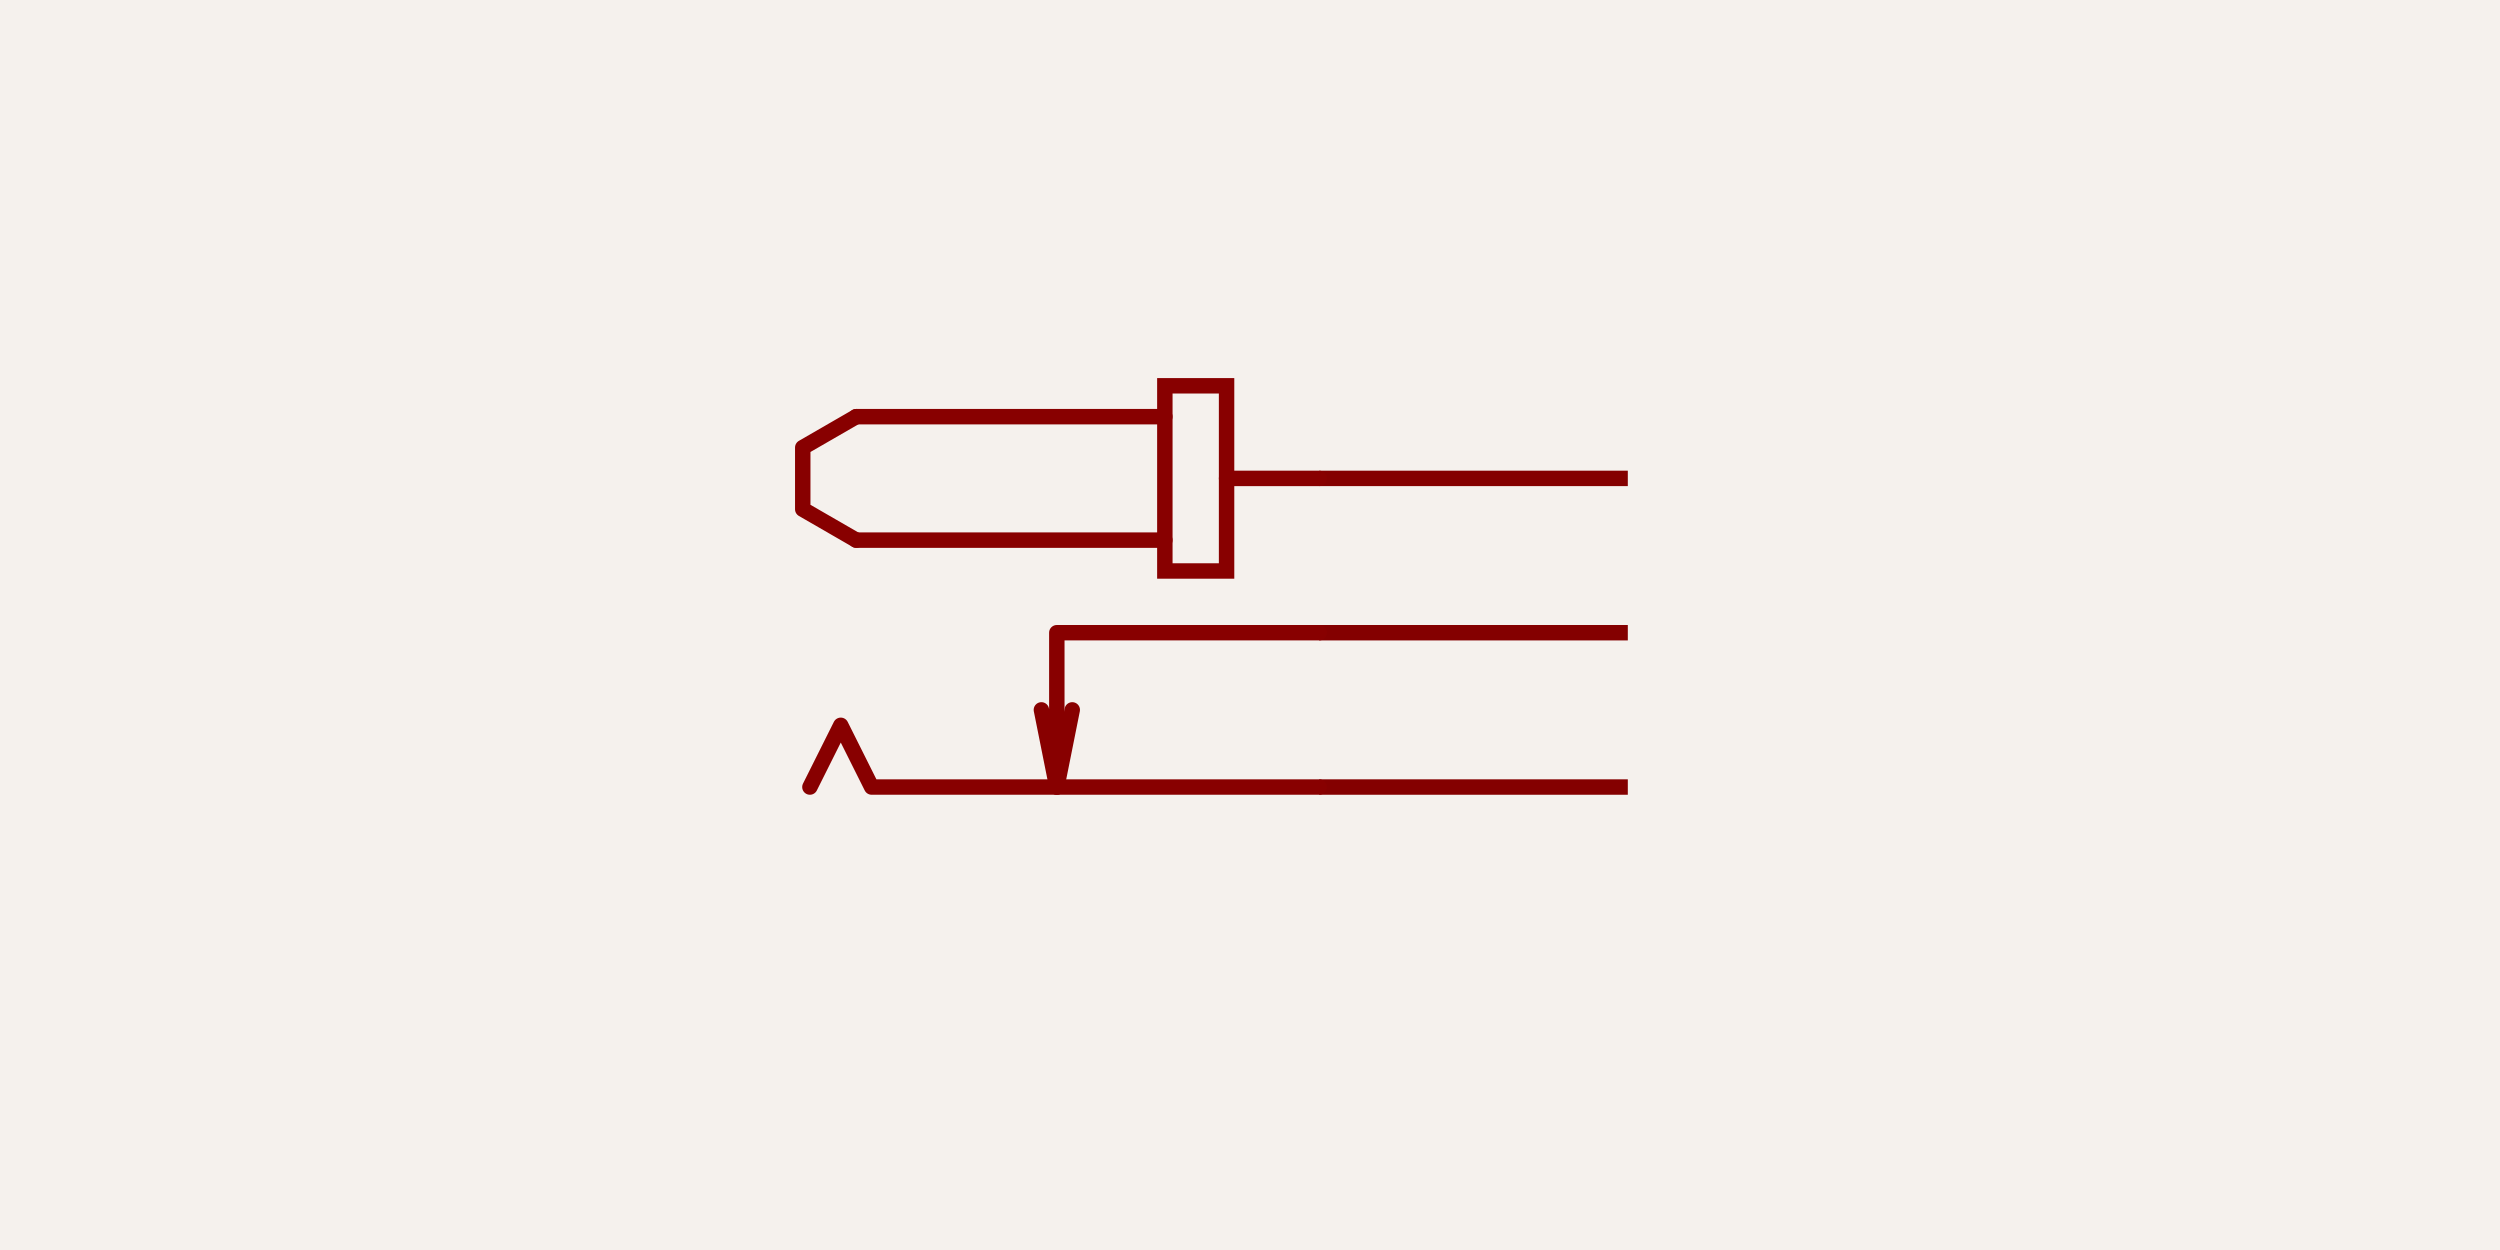
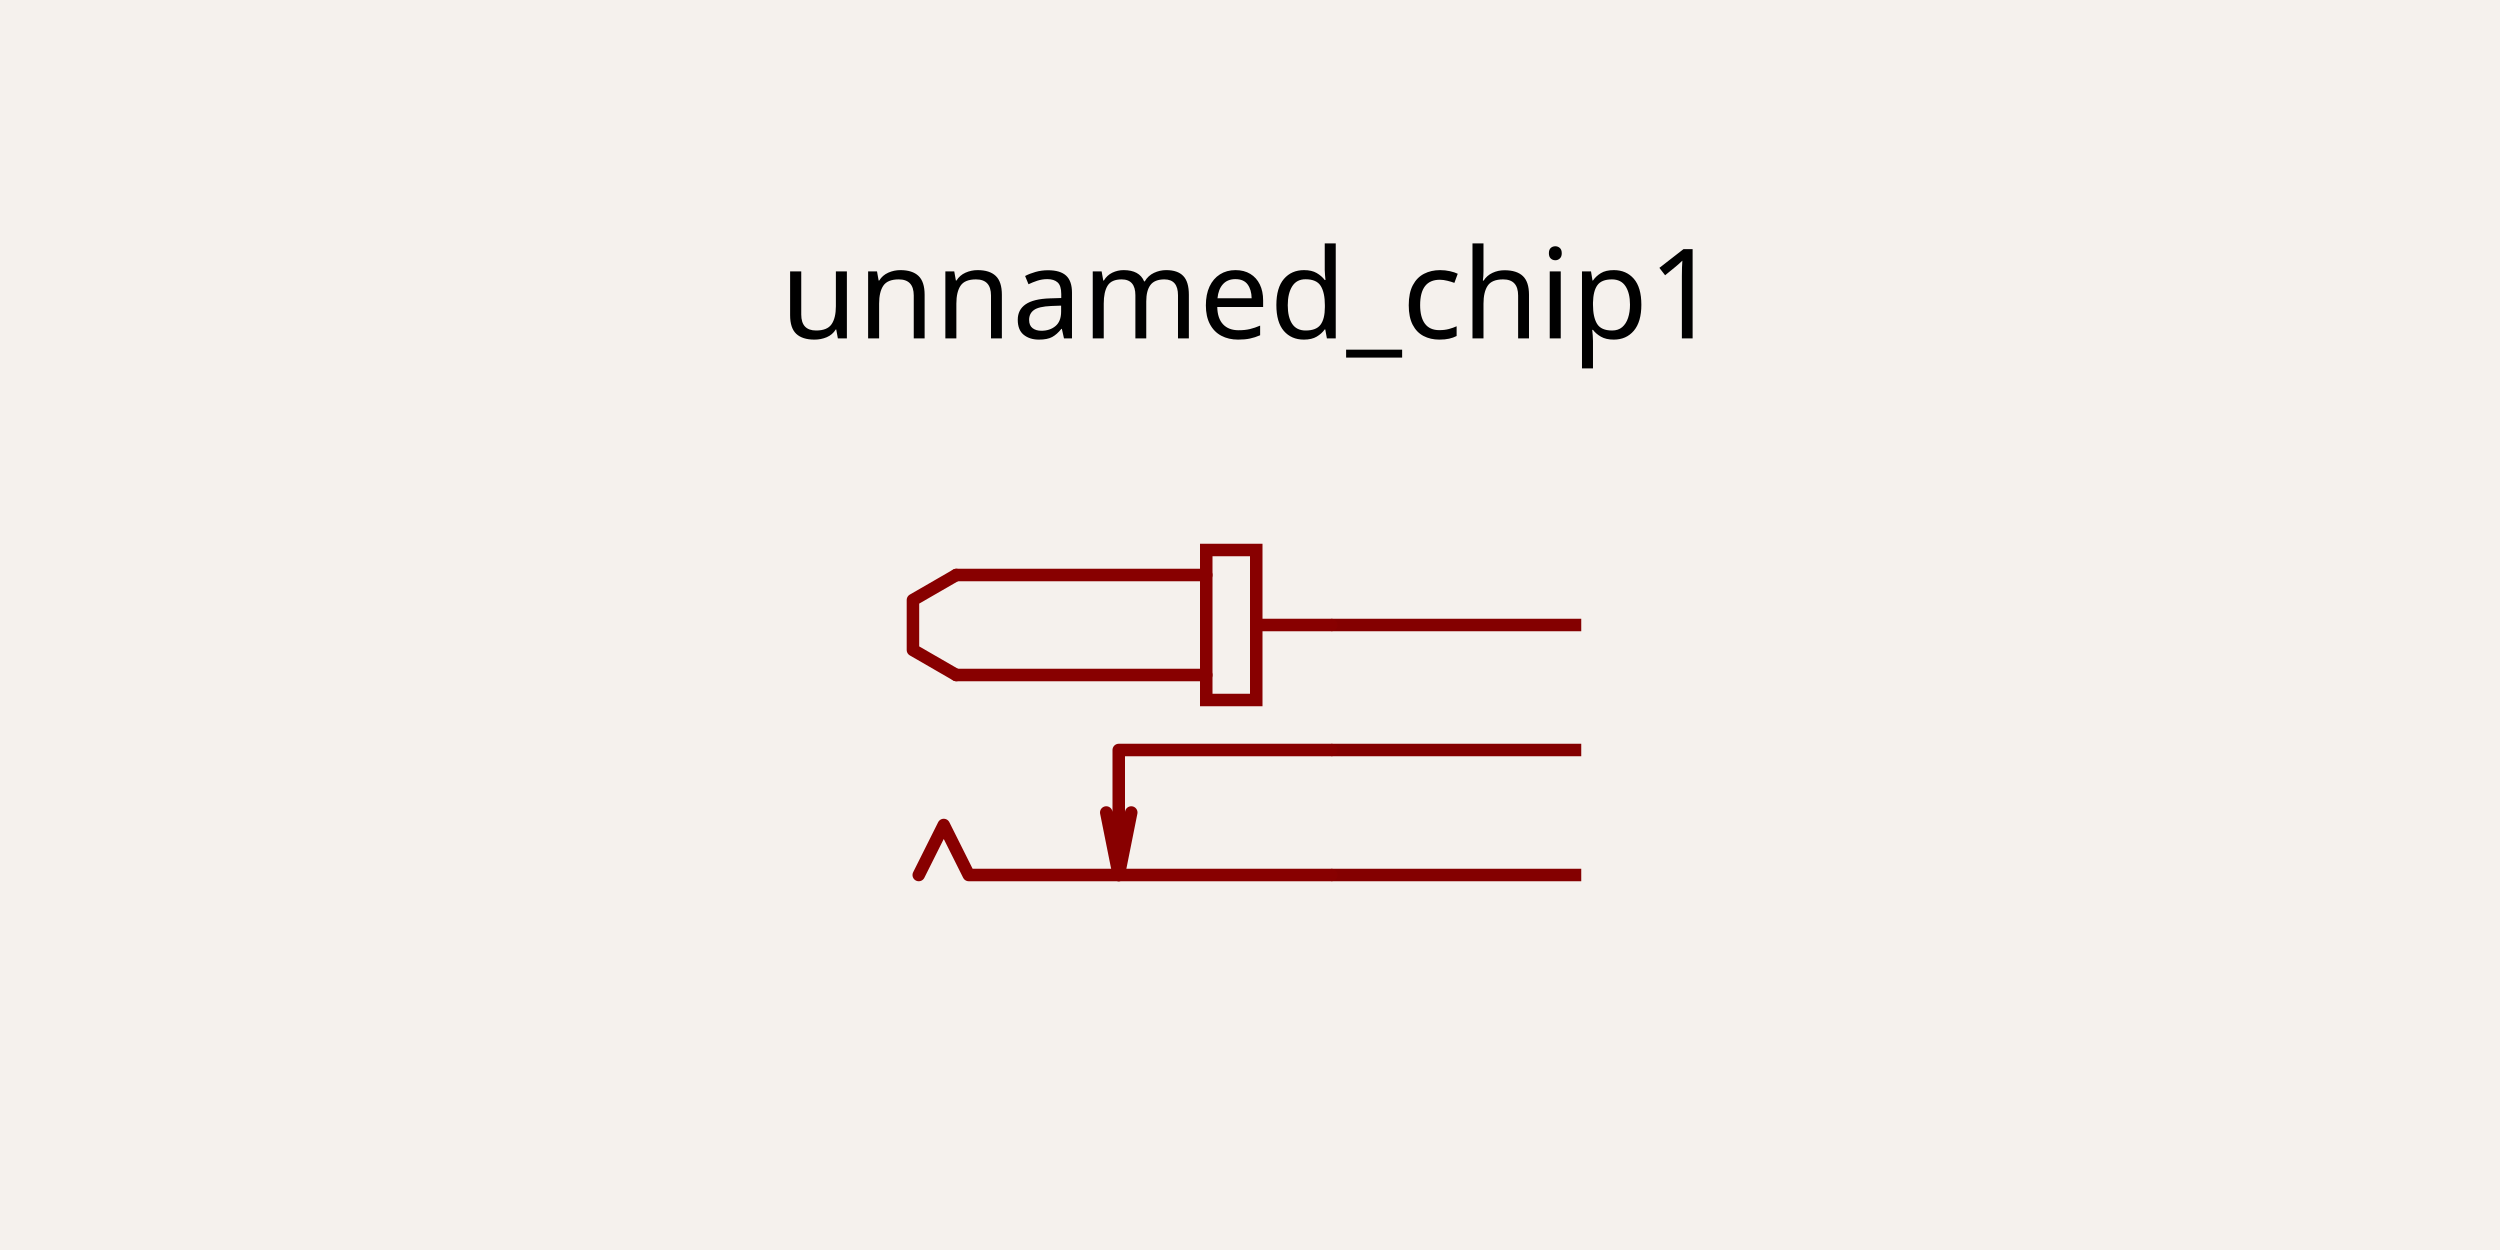
- <svg xmlns="http://www.w3.org/2000/svg" class="tscircuit-schematic" width="1200" height="600" style="background-color: rgb(245, 241, 237)" data-real-to-screen-transform="matrix(370.3703703704,0,0,-370.3703703704,559.1263021627,303.7037037037)" data-software-used-string="@tscircuit/core@0.0.1766">
+ <svg xmlns="http://www.w3.org/2000/svg" class="tscircuit-schematic" width="1200" height="600" style="background-color: rgb(245, 241, 237)" data-real-to-screen-transform="matrix(300,0,0,-300,579,360)" data-software-used-string="@tscircuit/core@0.0.2056">
  <style>
              .boundary { fill: rgb(245, 241, 237); }
              .schematic-boundary { fill: none; stroke: #fff; }
              .component { fill: none; stroke: rgb(132, 0, 0); }
              .chip { fill: rgb(255, 255, 194); stroke: rgb(132, 0, 0); }
              .component-pin { fill: none; stroke: rgb(132, 0, 0); }
              .text { font-family: sans-serif; fill: rgb(0, 150, 0); }
              .pin-number { fill: rgb(169, 0, 0); }
              .port-label { fill: rgb(0, 100, 100); }
              .component-name { fill: rgb(0, 100, 100); }
              
            </style>
  <rect class="boundary" x="0" y="0" width="1200" height="600" />
  <g class="sch-component" data-circuit-json-type="schematic_component" data-schematic-component-id="schematic_component_0">
-     <line class="sch-line" x1="781.349" y1="303.704" x2="633.2" y2="303.704" stroke="rgba(132, 0, 0)" stroke-width="7.407" data-schematic-line-id="schematic_line_0" data-schematic-component-id="schematic_component_0" />
-     <line class="sch-line" x1="781.349" y1="377.778" x2="633.2" y2="377.778" stroke="rgba(132, 0, 0)" stroke-width="7.407" data-schematic-line-id="schematic_line_1" data-schematic-component-id="schematic_component_0" />
-     <line class="sch-line" x1="781.349" y1="229.63" x2="633.2" y2="229.63" stroke="rgba(132, 0, 0)" stroke-width="7.407" data-schematic-line-id="schematic_line_2" data-schematic-component-id="schematic_component_0" />
-     <path class="sch-path" d="M 507.274 377.778 L 514.682 340.741" stroke="#880000" stroke-width="7.407" fill="none" stroke-linecap="round" stroke-linejoin="round" data-schematic-component-id="schematic_component_0" />
-     <path class="sch-path" d="M 633.2 303.704 L 507.274 303.704 L 507.274 377.778 L 499.867 340.741" stroke="#880000" stroke-width="7.407" fill="none" stroke-linecap="round" stroke-linejoin="round" data-schematic-component-id="schematic_component_0" />
-     <path class="sch-path" d="M 633.2 377.778 L 418.386 377.778 L 403.571 348.148 L 388.756 377.778" stroke="#880000" stroke-width="7.407" fill="none" stroke-linecap="round" stroke-linejoin="round" data-schematic-component-id="schematic_component_0" />
-     <path class="sch-path" d="M 410.978 259.259 L 385.318 244.444 L 385.318 214.815 L 410.978 200" stroke="#880000" stroke-width="7.407" fill="none" stroke-linecap="round" stroke-linejoin="round" data-schematic-component-id="schematic_component_0" />
-     <path class="sch-path" d="M 559.126 259.259 L 410.978 259.259" stroke="#880000" stroke-width="7.407" fill="none" stroke-linecap="round" stroke-linejoin="round" data-schematic-component-id="schematic_component_0" />
-     <path class="sch-path" d="M 559.126 200 L 410.978 200" stroke="#880000" stroke-width="7.407" fill="none" stroke-linecap="round" stroke-linejoin="round" data-schematic-component-id="schematic_component_0" />
-     <rect class="sch-rect" x="559.126" y="185.185" width="29.63" height="88.889" fill="none" stroke="#880000" stroke-width="7.407" data-schematic-rect-id="schematic_rect_0" data-schematic-component-id="schematic_component_0" />
-     <path class="sch-path" d="M 633.2 229.63 L 588.756 229.63" stroke="#880000" stroke-width="7.407" fill="none" stroke-linecap="round" stroke-linejoin="round" data-schematic-component-id="schematic_component_0" />
+     <line class="sch-line" x1="759" y1="360" x2="639" y2="360" stroke="rgba(132, 0, 0)" stroke-width="6" data-schematic-line-id="schematic_line_0" data-schematic-component-id="schematic_component_0" />
+     <line class="sch-line" x1="759" y1="420" x2="639" y2="420" stroke="rgba(132, 0, 0)" stroke-width="6" data-schematic-line-id="schematic_line_1" data-schematic-component-id="schematic_component_0" />
+     <line class="sch-line" x1="759" y1="300" x2="639" y2="300" stroke="rgba(132, 0, 0)" stroke-width="6" data-schematic-line-id="schematic_line_2" data-schematic-component-id="schematic_component_0" />
+     <path class="sch-path" d="M 537 420 L 543 390" stroke="#880000" stroke-width="6" fill="none" stroke-linecap="round" stroke-linejoin="round" data-schematic-component-id="schematic_component_0" />
+     <path class="sch-path" d="M 639 360 L 537 360 L 537 420 L 531 390" stroke="#880000" stroke-width="6" fill="none" stroke-linecap="round" stroke-linejoin="round" data-schematic-component-id="schematic_component_0" />
+     <path class="sch-path" d="M 639 420 L 465 420 L 453 396 L 441 420" stroke="#880000" stroke-width="6" fill="none" stroke-linecap="round" stroke-linejoin="round" data-schematic-component-id="schematic_component_0" />
+     <path class="sch-path" d="M 459 324 L 438.215 312 L 438.215 288 L 459 276" stroke="#880000" stroke-width="6" fill="none" stroke-linecap="round" stroke-linejoin="round" data-schematic-component-id="schematic_component_0" />
+     <path class="sch-path" d="M 579 324 L 459 324" stroke="#880000" stroke-width="6" fill="none" stroke-linecap="round" stroke-linejoin="round" data-schematic-component-id="schematic_component_0" />
+     <path class="sch-path" d="M 579 276 L 459 276" stroke="#880000" stroke-width="6" fill="none" stroke-linecap="round" stroke-linejoin="round" data-schematic-component-id="schematic_component_0" />
+     <rect class="sch-rect" x="579" y="264" width="24" height="72" fill="none" stroke="#880000" stroke-width="6" data-schematic-rect-id="schematic_rect_0" data-schematic-component-id="schematic_component_0" />
+     <path class="sch-path" d="M 639 300 L 603 300" stroke="#880000" stroke-width="6" fill="none" stroke-linecap="round" stroke-linejoin="round" data-schematic-component-id="schematic_component_0" />
  </g>
  <g class="schematic-port-hover sch-port-hover" data-schematic-port-id="source_port_0">
-     <circle cx="781.349" cy="303.704" r="14.815" fill="red" opacity="0" />
+     <circle cx="759" cy="360" r="12" fill="red" opacity="0" />
  </g>
  <g class="schematic-port-hover sch-port-hover" data-schematic-port-id="source_port_1">
-     <circle cx="781.349" cy="377.778" r="14.815" fill="red" opacity="0" />
+     <circle cx="759" cy="420" r="12" fill="red" opacity="0" />
  </g>
  <g class="schematic-port-hover sch-port-hover" data-schematic-port-id="source_port_2">
-     <circle cx="781.349" cy="229.63" r="14.815" fill="red" opacity="0" />
+     <circle cx="759" cy="300" r="12" fill="red" opacity="0" />
  </g>
+   <text class="sch-text" x="600" y="180" fill="#000000" text-anchor="middle" dominant-baseline="ideographic" font-family="sans-serif" font-size="60px" transform="rotate(0, 600, 180)">unnamed_chip1</text>
</svg>
